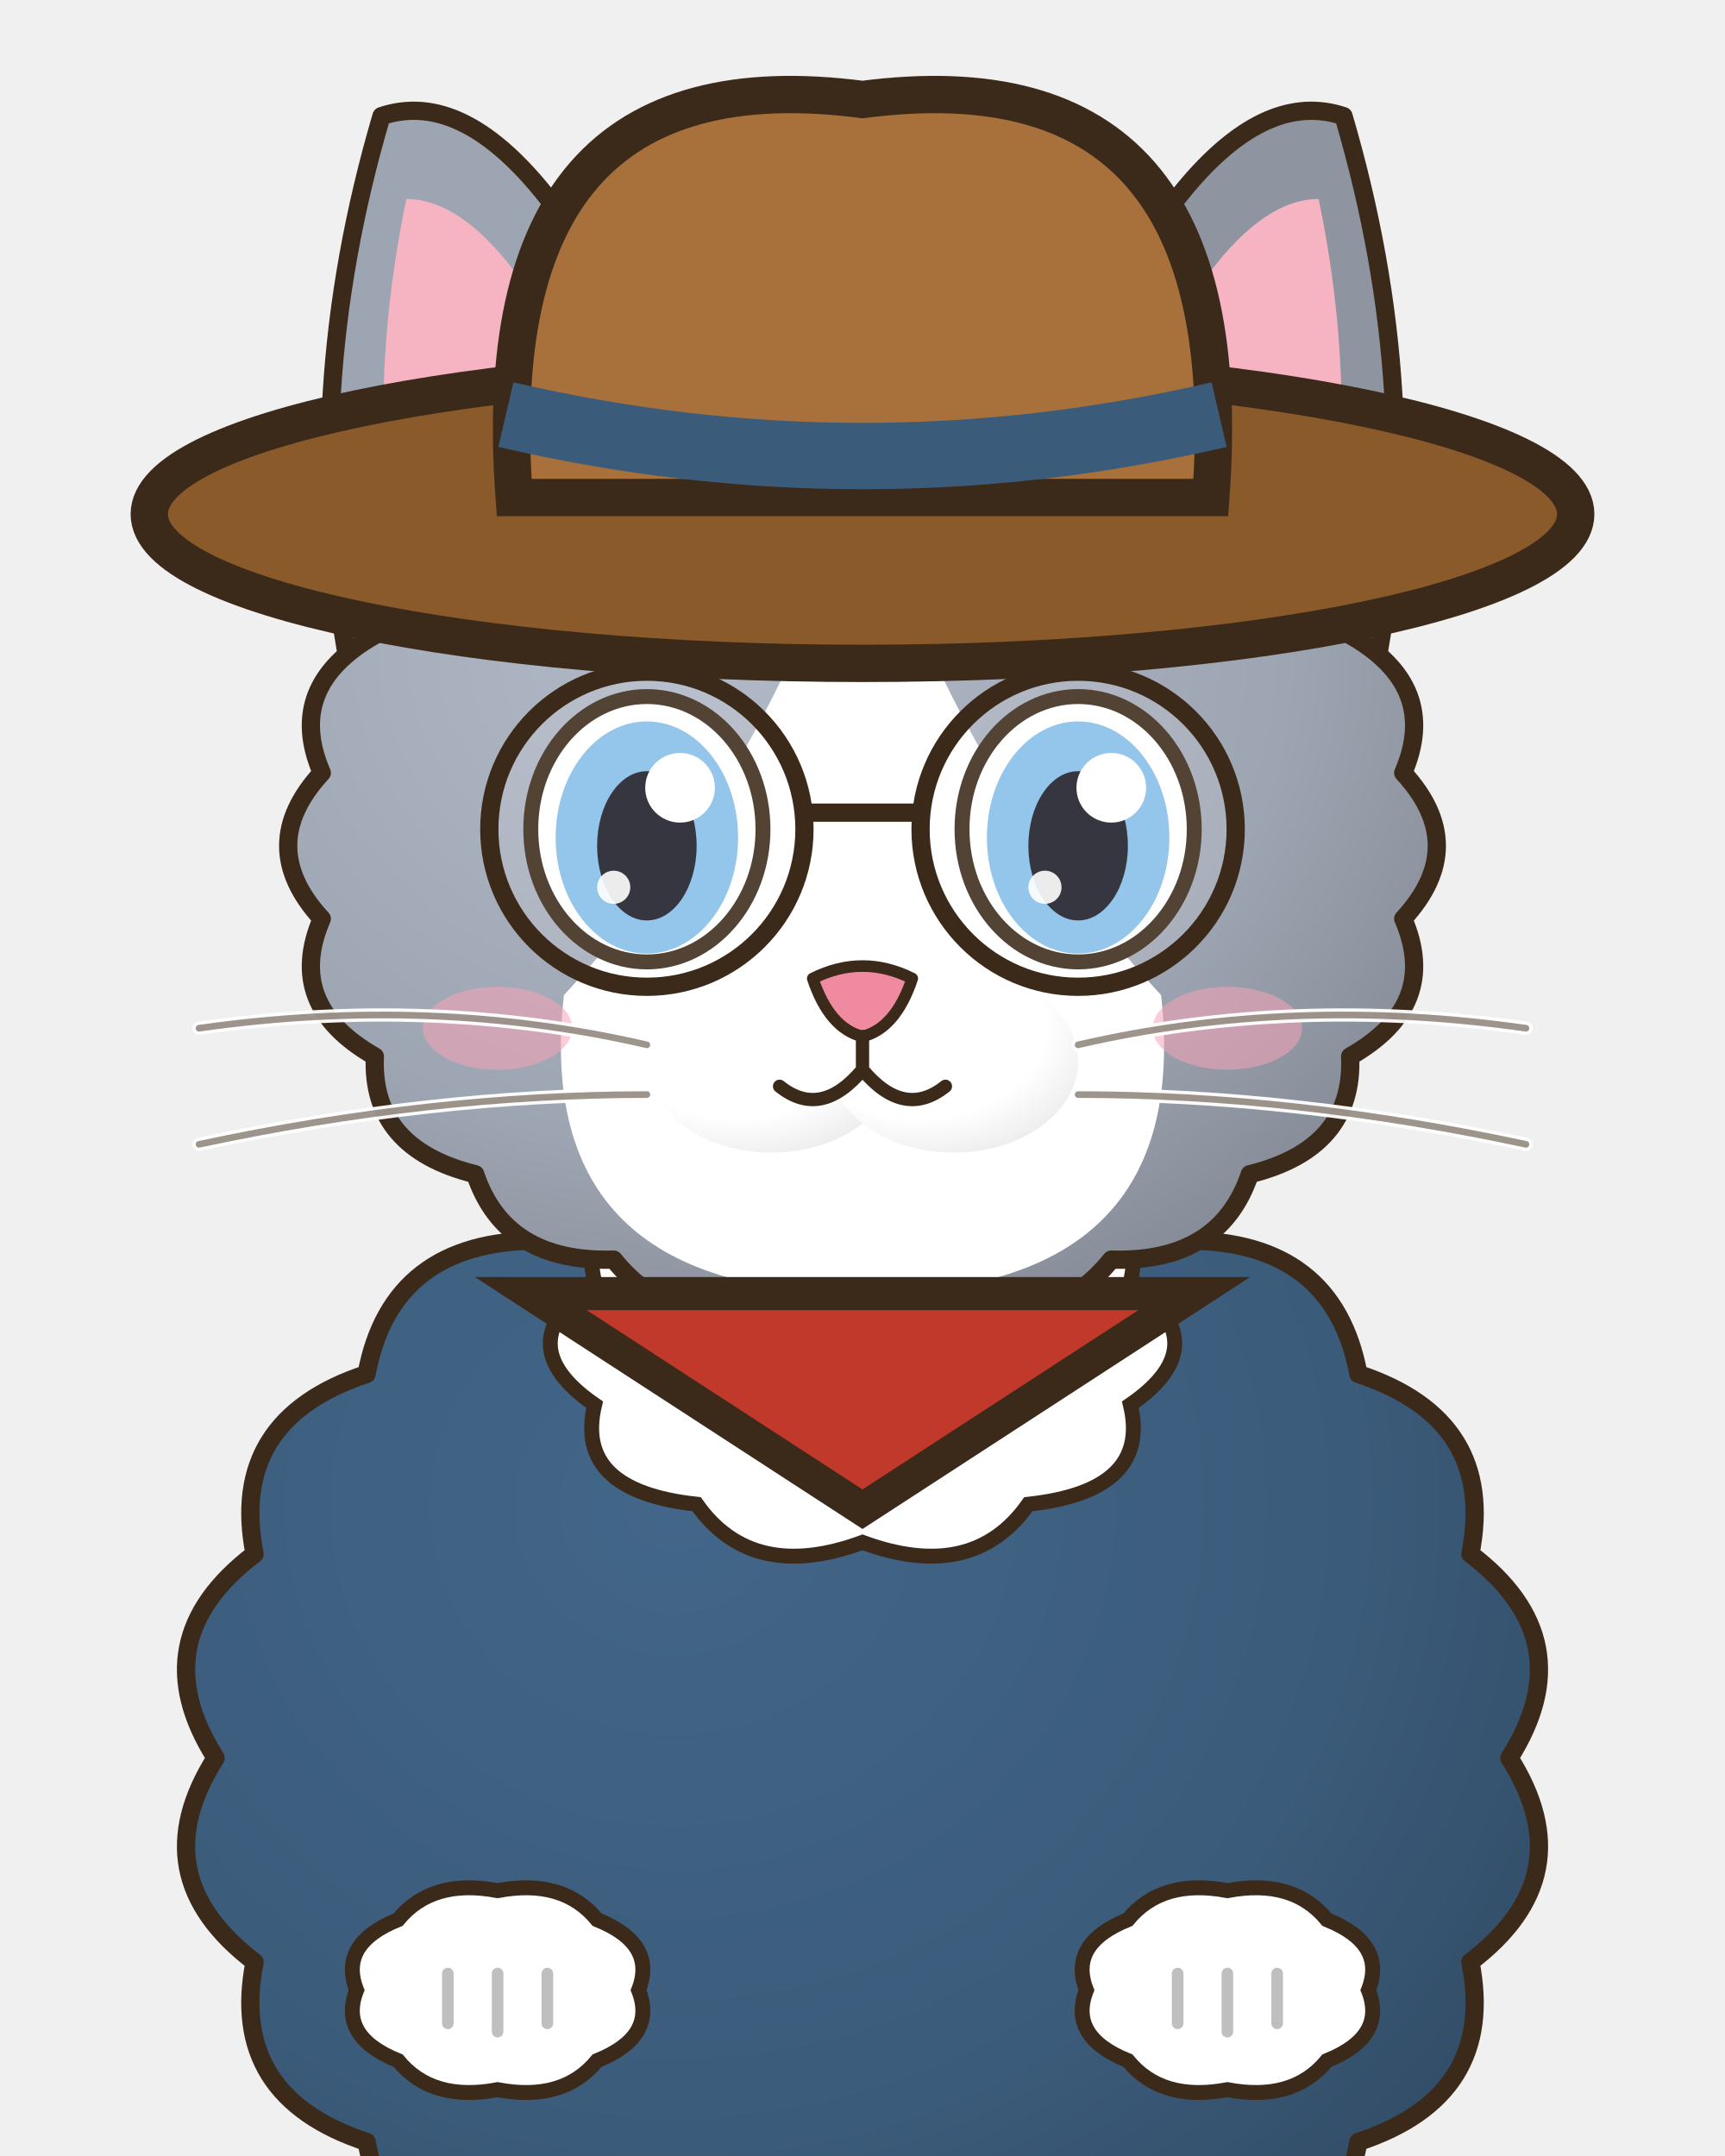
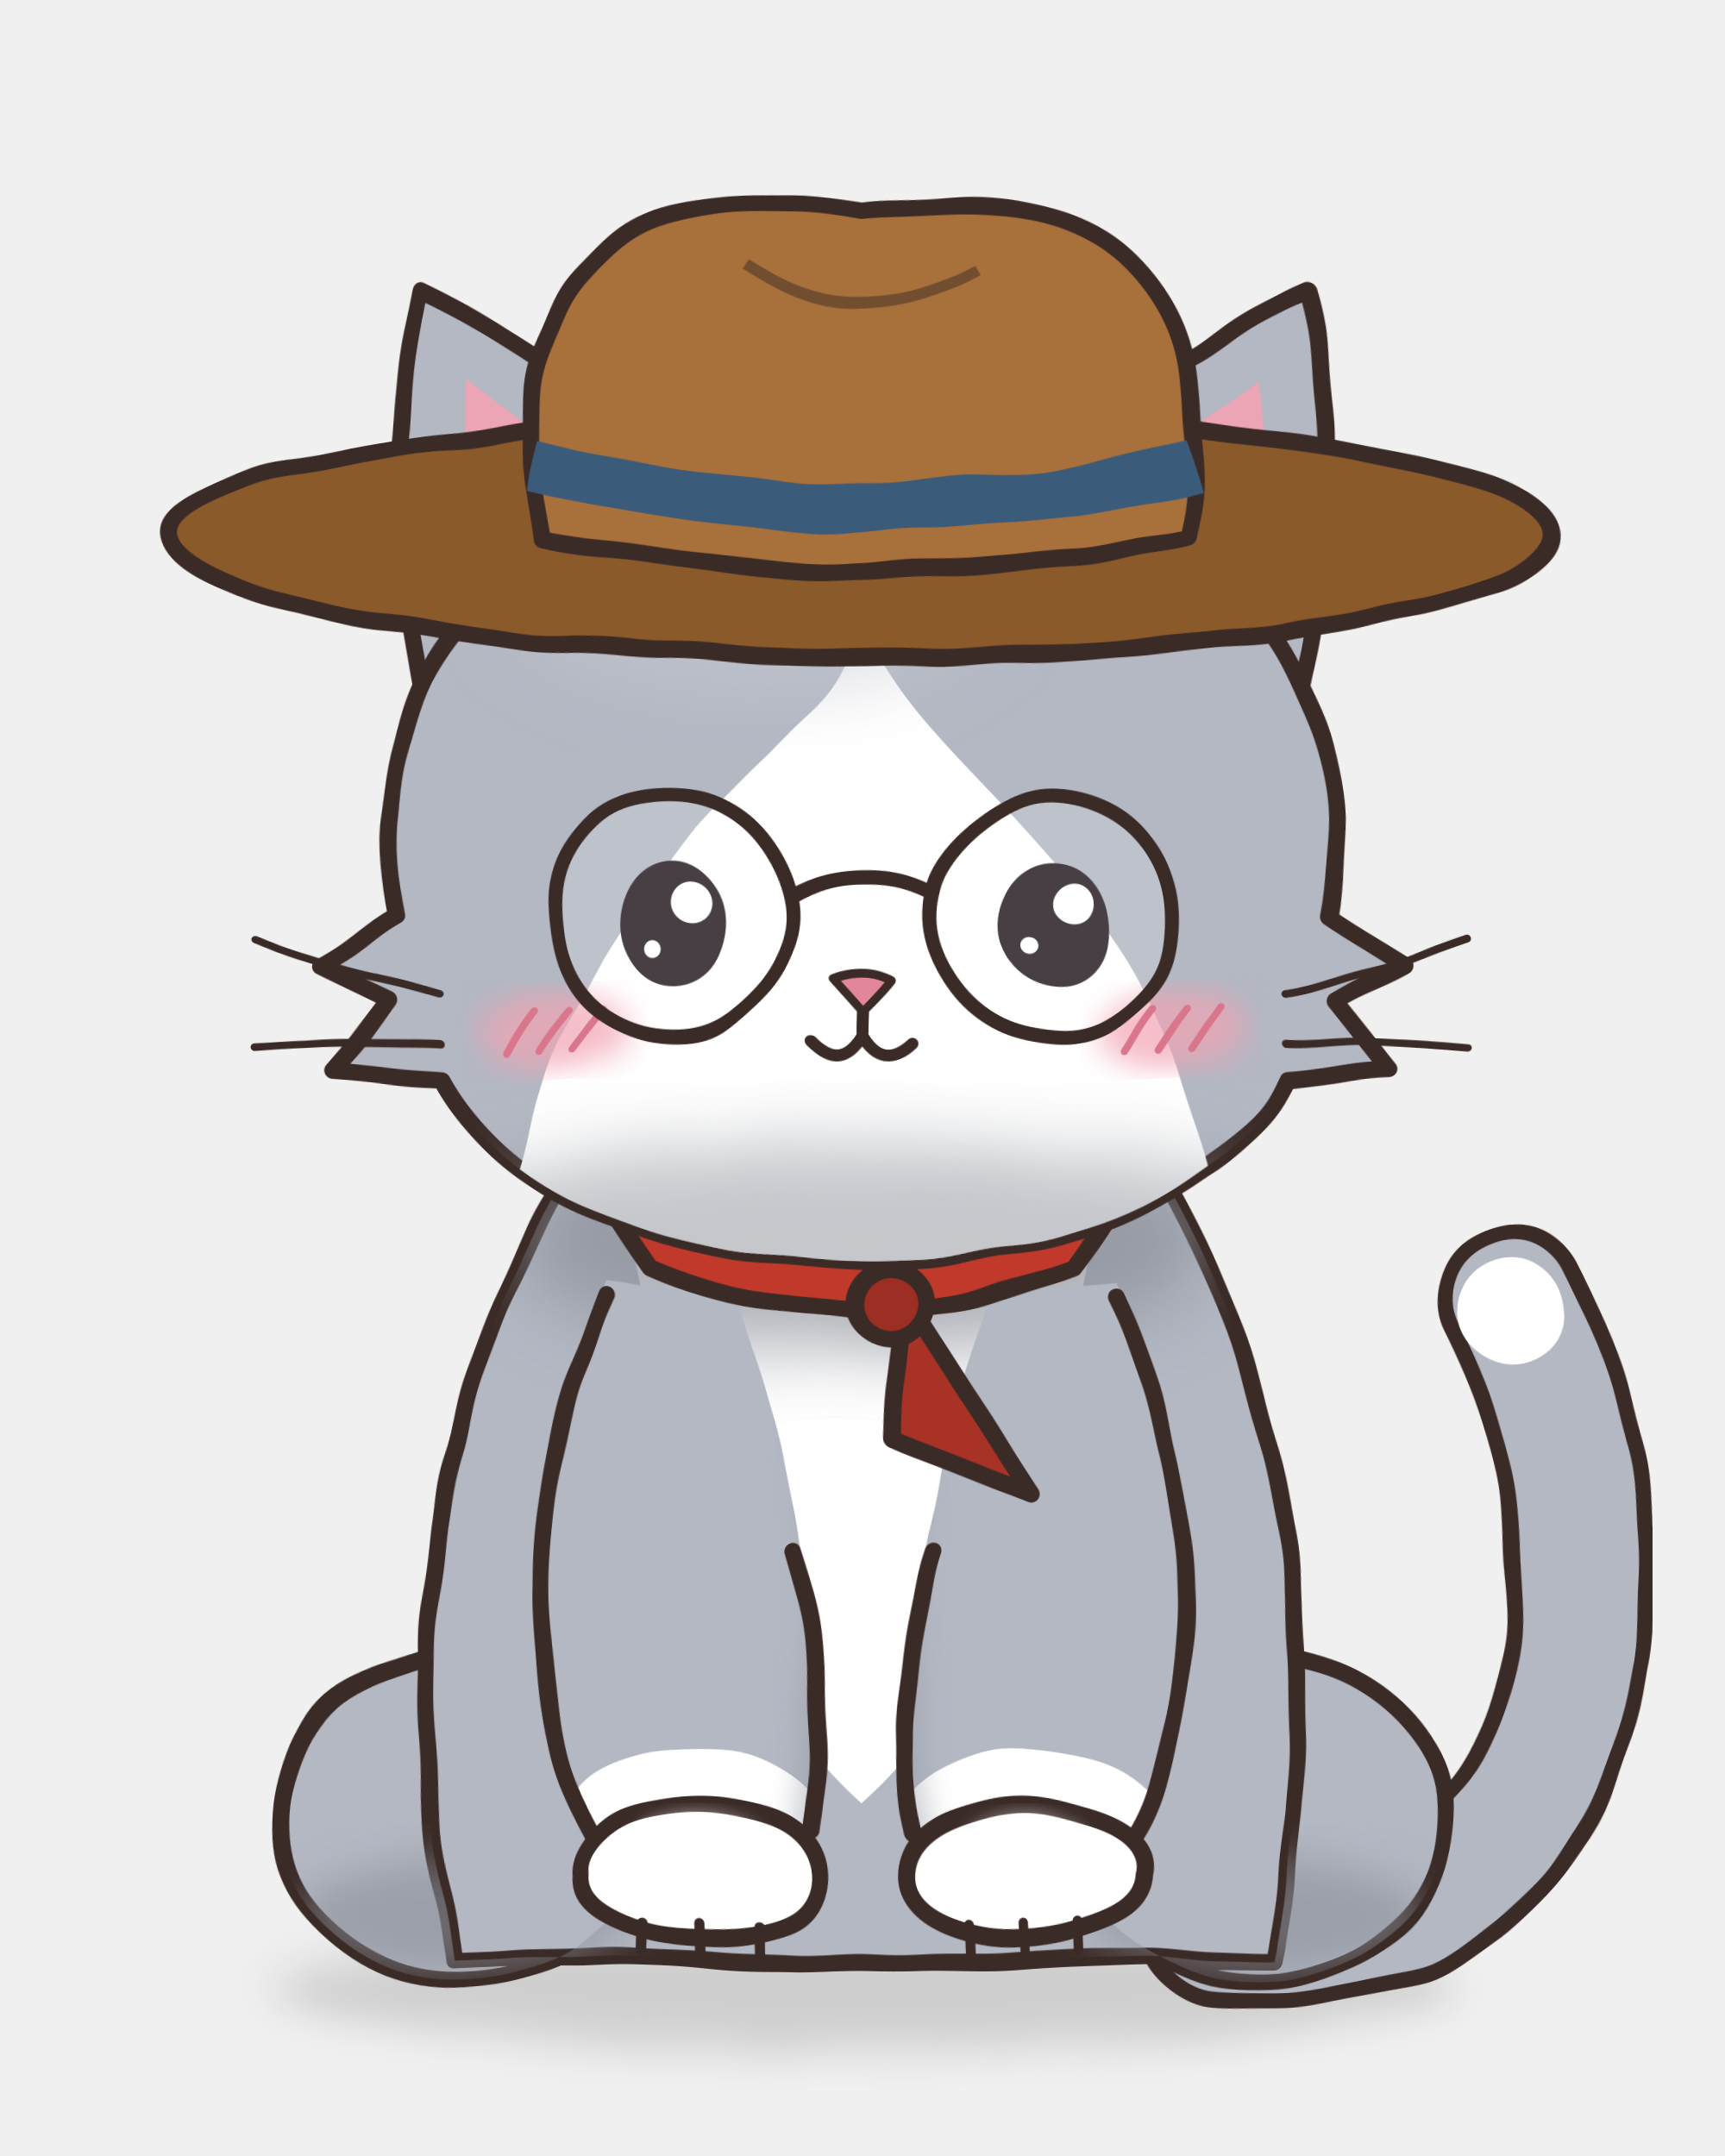
<svg xmlns="http://www.w3.org/2000/svg" viewBox="-104 -252 208 260">
  <defs>
-     <radialGradient id="ovaquerogrey09441" cx=".36" cy=".30" r=".85">
-       <stop offset="0" stop-color="#426689" />
-       <stop offset=".6" stop-color="#3b5b7a" />
-       <stop offset="1" stop-color="#2e475f" />
-     </radialGradient>
-     <radialGradient id="fvaquerogrey09441" cx=".36" cy=".30" r=".85">
-       <stop offset="0" stop-color="#b1b9c7" />
-       <stop offset=".6" stop-color="#9ea5b2" />
-       <stop offset="1" stop-color="#7b818b" />
-     </radialGradient>
-     <radialGradient id="wvaquerogrey09441" cx=".36" cy=".30" r=".85">
-       <stop offset="0" stop-color="#ffffff" />
-       <stop offset=".6" stop-color="#ffffff" />
-       <stop offset="1" stop-color="#e6e6e6" />
-     </radialGradient>
-     <clipPath id="hvaquerogrey09441">
-       <path d="M65.2 -141.2 Q69.7 -130.8 58.8 -124.6 Q59.3 -113.5 46.7 -110.4 Q43.1 -99.7 30.0 -100.1 Q22.6 -90.9 10.3 -94.7 Q0.0 -87.8 -10.3 -94.7 Q-22.6 -90.9 -30.0 -100.1 Q-43.1 -99.7 -46.7 -110.4 Q-59.3 -113.5 -58.8 -124.6 Q-69.7 -130.8 -65.2 -141.2 Q-73.3 -150.0 -65.2 -158.8 Q-69.7 -169.2 -58.8 -175.4 Q-59.3 -186.5 -46.7 -189.6 Q-43.1 -200.3 -30.0 -199.9 Q-22.6 -209.1 -10.3 -205.3 Q-0.0 -212.2 10.3 -205.3 Q22.6 -209.1 30.0 -199.9 Q43.1 -200.3 46.7 -189.6 Q59.3 -186.5 58.8 -175.4 Q69.7 -169.2 65.2 -158.8 Q73.3 -150.0 65.2 -141.2Z" />
-     </clipPath>
+     <filter id="ink" x="-5%" y="-5%" width="110%" height="110%">
+       <feTurbulence type="fractalNoise" baseFrequency=".05" numOctaves="2" seed="3" result="n" />
+       <feDisplacementMap in="SourceGraphic" in2="n" scale="2.2" />
+     </filter>
+     <filter id="pencil">
+       <feTurbulence type="fractalNoise" baseFrequency="1.1 .35" numOctaves="2" seed="5" />
+       <feColorMatrix values="0 0 0 0 .25  0 0 0 0 .2  0 0 0 0 .18  0 0 0 .22 -.02" />
+       <feComposite in2="SourceGraphic" operator="in" />
+     </filter>
+     <filter id="blur1">
+       <feGaussianBlur stdDeviation="1" />
+     </filter>
+     <filter id="blur2">
+       <feGaussianBlur stdDeviation="2" />
+     </filter>
+     <filter id="blur3" x="-30%" y="-30%" width="160%" height="160%">
+       <feGaussianBlur stdDeviation="3" />
+     </filter>
+     <filter id="blur4" x="-30%" y="-30%" width="160%" height="160%">
+       <feGaussianBlur stdDeviation="5" />
+     </filter>
  </defs>
-   <ellipse cx="6" cy="34" rx="78" ry="15" fill="#000" opacity=".15" />
-   <path d="M78.0 -40.0 Q87.0 -25.8 73.3 -15.4 Q76.5 0.8 59.8 6.3 Q56.8 22.4 39.0 22.4 Q30.2 36.6 13.5 30.9 Q0.0 41.5 -13.5 30.9 Q-30.2 36.6 -39.0 22.4 Q-56.8 22.4 -59.8 6.3 Q-76.5 0.8 -73.3 -15.4 Q-87.0 -25.8 -78.0 -40.0 Q-87.0 -54.2 -73.3 -64.6 Q-76.5 -80.8 -59.8 -86.3 Q-56.8 -102.4 -39.0 -102.4 Q-30.2 -116.6 -13.5 -110.9 Q-0.0 -121.5 13.5 -110.9 Q30.2 -116.6 39.0 -102.4 Q56.8 -102.4 59.8 -86.3 Q76.5 -80.8 73.3 -64.6 Q87.0 -54.2 78.0 -40.0Z" fill="url(#ovaquerogrey09441)" stroke="#3b2a1a" stroke-width="2.2" stroke-linejoin="round" />
-   <path d="M32.3 -82.6 Q34.8 -72.2 20.0 -70.6 Q13.3 -61.1 0.0 -66.0 Q-13.3 -61.1 -20.0 -70.6 Q-34.8 -72.2 -32.3 -82.6 Q-43.0 -90.0 -32.3 -97.4 Q-34.8 -107.8 -20.0 -109.4 Q-13.3 -118.9 -0.0 -114.0 Q13.3 -118.9 20.0 -109.4 Q34.8 -107.8 32.3 -97.4 Q43.0 -90.0 32.3 -82.6Z" fill="#ffffff" stroke="#3b2a1a" stroke-width="1.8" />
-   <path d="M-20 -194 Q-40 -244 -58 -238 Q-68 -204 -62 -172Z" fill="#9ea5b2" stroke="#3b2a1a" stroke-width="2.2" stroke-linejoin="round" />
-   <path d="M-28 -192 Q-42 -228 -55 -228 Q-60 -204 -56 -182Z" fill="#f6b3c2" />
-   <path d="M-36 -196 l-6 -12 M-42 -192 l-8 -10" stroke="#fff" stroke-width="2" stroke-linecap="round" opacity=".9" />
-   <path d="M20 -194 Q40 -244 58 -238 Q68 -204 62 -172Z" fill="#8e94a0" stroke="#3b2a1a" stroke-width="2.2" stroke-linejoin="round" />
-   <path d="M28 -192 Q42 -228 55 -228 Q60 -204 56 -182Z" fill="#f6b3c2" />
-   <path d="M36 -196 l6 -12 M42 -192 l8 -10" stroke="#fff" stroke-width="2" stroke-linecap="round" opacity=".9" />
-   <path d="M65.2 -141.2 Q69.7 -130.8 58.8 -124.6 Q59.3 -113.5 46.7 -110.4 Q43.1 -99.7 30.0 -100.1 Q22.6 -90.9 10.3 -94.7 Q0.0 -87.8 -10.3 -94.7 Q-22.6 -90.9 -30.0 -100.1 Q-43.1 -99.7 -46.7 -110.4 Q-59.3 -113.5 -58.8 -124.6 Q-69.7 -130.8 -65.2 -141.2 Q-73.3 -150.0 -65.2 -158.8 Q-69.7 -169.2 -58.8 -175.4 Q-59.3 -186.5 -46.7 -189.6 Q-43.1 -200.3 -30.0 -199.9 Q-22.6 -209.1 -10.3 -205.3 Q-0.0 -212.2 10.3 -205.3 Q22.6 -209.1 30.0 -199.9 Q43.1 -200.3 46.7 -189.6 Q59.3 -186.5 58.8 -175.4 Q69.7 -169.2 65.2 -158.8 Q73.3 -150.0 65.2 -141.2Z" fill="url(#fvaquerogrey09441)" stroke="#3b2a1a" stroke-width="2.2" stroke-linejoin="round" />
-   <g clip-path="url(#hvaquerogrey09441)">
-     <path d="M0 -196 Q-10 -160 -36 -132 Q-40 -96 0 -96 Q40 -96 36 -132 Q10 -160 0 -196Z" fill="#ffffff" />
+   <g transform="translate(0 -150) scale(.85) translate(-120 -94)">
+     <g transform="translate(0,0)">
+       <defs>
+         <clipPath id="havaquerogreyNone">
+           <path d="M54 104 C46 64 82 36 120 36 C158 36 194 64 186 104 L197 111 L187 116 L195 126 L180 127 C170 145 146 153 120 153 C94 153 70 145 60 127 L45 126 L53 116 L43 111 Z" />
+         </clipPath>
+         <clipPath id="bavaquerogreyNone">
+           <path d="M78 140 C58 172 54 216 62 252 L178 252 C186 216 182 172 162 140 Z" />
+           <ellipse cx="64" cy="232" rx="27" ry="23" />
+           <ellipse cx="176" cy="232" rx="27" ry="23" />
+         </clipPath>
+       </defs>
+       <g filter="url(#ink)">
+         <ellipse cx="120" cy="256" rx="84" ry="9" fill="#000" opacity=".14" filter="url(#blur3)" />
+         <path d="M170 248 C224 254 232 196 212 158" stroke="#3b2b27" stroke-width="21" fill="none" stroke-linecap="round" />
+         <path d="M170 248 C224 254 232 196 212 158" stroke="#b3b8c3" stroke-width="16.5" fill="none" stroke-linecap="round" />
+         <circle cx="212" cy="160" r="7.5" fill="#ffffff" />
+         <ellipse cx="64" cy="232" rx="27" ry="23" stroke="#3b2b27" stroke-width="2.4" stroke-linejoin="round" stroke-linecap="round" fill="#b3b8c3" />
+         <ellipse cx="176" cy="232" rx="27" ry="23" stroke="#3b2b27" stroke-width="2.4" stroke-linejoin="round" stroke-linecap="round" fill="#b3b8c3" />
+         <path d="M78 140 C58 172 54 216 62 252 L178 252 C186 216 182 172 162 140 Z" stroke="#3b2b27" stroke-width="2.4" stroke-linejoin="round" stroke-linecap="round" fill="#b3b8c3" />
+         <g clip-path="url(#bavaquerogreyNone)">
+           <path d="M86 140 C92 180 98 210 120 230 C142 210 148 180 154 140 Z" fill="#ffffff" />
+           <ellipse cx="120" cy="150" rx="50" ry="16" fill="#8b8f98" opacity=".7" filter="url(#blur4)" />
+           <ellipse cx="64" cy="246" rx="24" ry="8" fill="#8b8f98" opacity=".6" filter="url(#blur3)" />
+           <ellipse cx="176" cy="246" rx="24" ry="8" fill="#8b8f98" opacity=".6" filter="url(#blur3)" />
+         </g>
+         <path d="M84 156 C70 188 72 222 84 238 L112 236 C115 214 112 186 102 158 Z" fill="#b3b8c3" />
+         <clipPath id="aavaquerogreyNone1">
+           <path d="M84 156 C70 188 72 222 84 238 L112 236 C115 214 112 186 102 158 Z" />
+         </clipPath>
+         <g clip-path="url(#aavaquerogreyNone1)">
+           <ellipse cx="96" cy="236" rx="20" ry="14" fill="#ffffff" />
+           <path d="M108 160 C114 190 114 214 110 236 L120 236 L120 160Z" fill="#8b8f98" opacity=".45" filter="url(#blur2)" />
+         </g>
+         <path d="M84 158 C70 188 72 222 84 238" fill="none" stroke="#3b2b27" stroke-width="2.4" stroke-linejoin="round" stroke-linecap="round" />
+         <path d="M113 234 C115 220 114 206 110 194" fill="none" stroke="#3b2b27" stroke-width="2.4" stroke-linejoin="round" stroke-linecap="round" />
+         <path d="M80 240 C78 228 114 226 114 240 C114 252 80 252 80 240Z" stroke="#3b2b27" stroke-width="2.4" stroke-linejoin="round" stroke-linecap="round" fill="#ffffff" />
+         <path d="M89 247 v4" stroke="#3b2b27" stroke-width="1.4" fill="none" stroke-linecap="round" />
+         <path d="M97 247 v4" stroke="#3b2b27" stroke-width="1.4" fill="none" stroke-linecap="round" />
+         <path d="M105 247 v4" stroke="#3b2b27" stroke-width="1.4" fill="none" stroke-linecap="round" />
+         <ellipse cx="97" cy="235" rx="9" ry="4" fill="#fff" opacity=".35" filter="url(#blur1)" />
+         <path d="M156 156 C170 188 168 222 156 238 L128 236 C125 214 128 186 138 158 Z" fill="#b3b8c3" />
+         <clipPath id="aavaquerogreyNone-1">
+           <path d="M156 156 C170 188 168 222 156 238 L128 236 C125 214 128 186 138 158 Z" />
+         </clipPath>
+         <g clip-path="url(#aavaquerogreyNone-1)">
+           <ellipse cx="144" cy="236" rx="20" ry="14" fill="#ffffff" />
+           <path d="M132 160 C126 190 126 214 130 236 L120 236 L120 160Z" fill="#8b8f98" opacity=".45" filter="url(#blur2)" />
+         </g>
+         <path d="M156 158 C170 188 168 222 156 238" fill="none" stroke="#3b2b27" stroke-width="2.4" stroke-linejoin="round" stroke-linecap="round" />
+         <path d="M127 234 C125 220 126 206 130 194" fill="none" stroke="#3b2b27" stroke-width="2.4" stroke-linejoin="round" stroke-linecap="round" />
+         <path d="M160 240 C162 228 126 226 126 240 C126 252 160 252 160 240Z" stroke="#3b2b27" stroke-width="2.4" stroke-linejoin="round" stroke-linecap="round" fill="#ffffff" />
+         <path d="M151 247 v4" stroke="#3b2b27" stroke-width="1.4" fill="none" stroke-linecap="round" />
+         <path d="M143 247 v4" stroke="#3b2b27" stroke-width="1.4" fill="none" stroke-linecap="round" />
+         <path d="M135 247 v4" stroke="#3b2b27" stroke-width="1.4" fill="none" stroke-linecap="round" />
+         <ellipse cx="143" cy="235" rx="9" ry="4" fill="#fff" opacity=".35" filter="url(#blur1)" />
+         <path d="M84 145 Q120 160 156 145 L150 154 Q120 166 90 154 Z" stroke="#3b2b27" stroke-width="2.4" stroke-linejoin="round" stroke-linecap="round" fill="#c0392b" />
+         <path d="M126 158 L144 186 L124 178 Z" stroke="#3b2b27" stroke-width="2.4" stroke-linejoin="round" stroke-linecap="round" fill="#a83225" />
+         <circle cx="124" cy="159" r="5" stroke="#3b2b27" stroke-width="2.4" stroke-linejoin="round" stroke-linecap="round" fill="#9d2e23" />
+         <path d="M60 82 C54 58 52 34 57 15 C76 25 92 37 103 49 Z" stroke="#3b2b27" stroke-width="2.4" stroke-linejoin="round" stroke-linecap="round" fill="#b3b8c3" />
+         <path d="M67 72 C63 54 62 40 64 28 C75 36 84 44 92 52 Z" fill="#f2a3b3" opacity=".9" />
+         <path d="M 180 82 C 186 58 188 34 183 15 C 164 25 148 37 137 49 Z" stroke="#3b2b27" stroke-width="2.4" stroke-linejoin="round" stroke-linecap="round" fill="#b3b8c3" />
+         <path d="M 173 72 C 177 54 178 40 176 28 C 165 36 156 44 148 52 Z" fill="#f2a3b3" opacity=".9" />
+         <path d="M74 56 q-3 -10 -1 -16 M79 58 q-2 -9 1 -14 M69 58 q-4 -8 -4 -12" stroke="#fff" stroke-width="1.6" fill="none" stroke-linecap="round" />
+         <path d="M166 56 q3 -10 1 -16 M161 58 q2 -9 -1 -14 M171 58 q4 -8 4 -12" stroke="#fff" stroke-width="1.6" fill="none" stroke-linecap="round" />
+         <path d="M54 104 C46 64 82 36 120 36 C158 36 194 64 186 104 L197 111 L187 116 L195 126 L180 127 C170 145 146 153 120 153 C94 153 70 145 60 127 L45 126 L53 116 L43 111 Z" stroke="#3b2b27" stroke-width="2.4" stroke-linejoin="round" stroke-linecap="round" fill="#b3b8c3" />
+         <g clip-path="url(#havaquerogreyNone)">
+           <path d="M120 62 C128 86 168 98 172 160 L68 160 C72 98 112 86 120 62 Z" fill="#ffffff" />
+           <ellipse cx="104" cy="58" rx="34" ry="14" fill="#c6c9d2" opacity=".55" filter="url(#blur4)" />
+           <ellipse cx="120" cy="150" rx="70" ry="14" fill="#8b8f98" opacity=".5" filter="url(#blur4)" />
+         </g>
+         <path d="M110 40 l4 -8 l2 7 l5 -7 l1 8" stroke="#3b2b27" stroke-width="1.4" fill="none" stroke-linecap="round" />
+         <ellipse cx="93" cy="105" rx="7.6" ry="8.74" fill="#2a2026" />
+         <circle cx="95.66" cy="101.96" r="2.888" fill="#fff" />
+         <circle cx="89.96" cy="108.42" r="1.216" fill="#fff" />
+         <ellipse cx="76" cy="120" rx="11" ry="6" fill="#f2a3b3" opacity="0.7" filter="url(#blur2)" />
+         <path d="M69 123 l4 -6" stroke="#d9768c" stroke-width="1.1" stroke-linecap="round" />
+         <path d="M74 123 l4 -6" stroke="#d9768c" stroke-width="1.1" stroke-linecap="round" />
+         <path d="M79 123 l4 -6" stroke="#d9768c" stroke-width="1.1" stroke-linecap="round" />
+         <path d="M60 115 q-14 -3.2 -26 -7.6" stroke="#3b2b27" stroke-width="1.1" fill="none" stroke-linecap="round" />
+         <path d="M60 122 q-14 -0.4 -26 0.8" stroke="#3b2b27" stroke-width="1.1" fill="none" stroke-linecap="round" />
+         <ellipse cx="147" cy="105" rx="7.6" ry="8.74" fill="#2a2026" />
+         <circle cx="149.66" cy="101.96" r="2.888" fill="#fff" />
+         <circle cx="143.96" cy="108.42" r="1.216" fill="#fff" />
+         <ellipse cx="164" cy="120" rx="11" ry="6" fill="#f2a3b3" opacity="0.7" filter="url(#blur2)" />
+         <path d="M157 123 l4 -6" stroke="#d9768c" stroke-width="1.1" stroke-linecap="round" />
+         <path d="M162 123 l4 -6" stroke="#d9768c" stroke-width="1.1" stroke-linecap="round" />
+         <path d="M167 123 l4 -6" stroke="#d9768c" stroke-width="1.1" stroke-linecap="round" />
+         <path d="M180 115 q14 -3.2 26 -7.6" stroke="#3b2b27" stroke-width="1.1" fill="none" stroke-linecap="round" />
+         <path d="M180 122 q14 -0.4 26 0.8" stroke="#3b2b27" stroke-width="1.1" fill="none" stroke-linecap="round" />
+         <path d="M116 113 Q120 111 124 113 L120 117.5 Z" fill="#e2879a" stroke="#3b2b27" stroke-width="1.2" stroke-linejoin="round" />
+         <path d="M120 117.5 v3 M113 122 Q117 126 120 121 Q123 126 127 122" stroke="#3b2b27" fill="none" stroke-linecap="round" stroke-linejoin="round" stroke-width="1.7" />
+         <ellipse cx="120" cy="50" rx="98" ry="17" stroke="#3b2b27" stroke-width="2.4" stroke-linejoin="round" stroke-linecap="round" fill="#8b5a2b" />
+         <path d="M74 50 Q66 -4 120 4 Q174 -4 166 50 Q120 60 74 50Z" stroke="#3b2b27" stroke-width="2.4" stroke-linejoin="round" stroke-linecap="round" fill="#a8703a" />
+         <path d="M73 40 Q120 52 167 40" stroke="#3b5b7a" stroke-width="7" fill="none" />
+         <path d="M104 12 Q120 22 136 12" stroke="#3b2b27" stroke-width="1.6" fill="none" opacity=".5" />
+         <circle cx="93" cy="104" r="17" fill="#fff" fill-opacity=".14" stroke="#3b2b27" stroke-width="2" />
+         <circle cx="147" cy="104" r="17" fill="#fff" fill-opacity=".14" stroke="#3b2b27" stroke-width="2" />
+         <path d="M110 101 Q120 96 130 101" stroke="#3b2b27" stroke-width="2" fill="none" />
+       </g>
+     </g>
  </g>
-   <ellipse cx="-24" cy="-182" rx="24" ry="10" fill="#fff" opacity=".2" />
-   <ellipse cx="-11" cy="-124" rx="15" ry="11" fill="url(#wvaquerogrey09441)" />
-   <ellipse cx="11" cy="-124" rx="15" ry="11" fill="url(#wvaquerogrey09441)" />
-   <ellipse cx="-26" cy="-152" rx="14" ry="16" fill="#fff" stroke="#3b2a1a" stroke-width="1.8" />
-   <ellipse cx="-26" cy="-151" rx="11" ry="14" fill="#86bde8" />
-   <ellipse cx="-26" cy="-150" rx="6" ry="9" fill="#1b1b26" />
-   <circle cx="-22" cy="-157" r="4.2" fill="#fff" />
-   <circle cx="-30" cy="-145" r="2" fill="#fff" opacity=".9" />
-   <ellipse cx="-44" cy="-128" rx="9" ry="5" fill="#f6a3b6" opacity=".55" />
-   <path d="M-26 -126 Q-52 -132 -80 -128 M-26 -120 Q-52 -120 -80 -114" fill="none" stroke="#fff" stroke-width="1.6" stroke-linecap="round" opacity=".95" />
-   <path d="M-26 -126 Q-52 -132 -80 -128 M-26 -120 Q-52 -120 -80 -114" fill="none" stroke="#3b2a1a" stroke-width=".8" stroke-linecap="round" opacity=".5" />
-   <ellipse cx="26" cy="-152" rx="14" ry="16" fill="#fff" stroke="#3b2a1a" stroke-width="1.8" />
-   <ellipse cx="26" cy="-151" rx="11" ry="14" fill="#86bde8" />
-   <ellipse cx="26" cy="-150" rx="6" ry="9" fill="#1b1b26" />
-   <circle cx="30" cy="-157" r="4.2" fill="#fff" />
-   <circle cx="22" cy="-145" r="2" fill="#fff" opacity=".9" />
-   <ellipse cx="44" cy="-128" rx="9" ry="5" fill="#f6a3b6" opacity=".55" />
-   <path d="M26 -126 Q52 -132 80 -128 M26 -120 Q52 -120 80 -114" fill="none" stroke="#fff" stroke-width="1.6" stroke-linecap="round" opacity=".95" />
-   <path d="M26 -126 Q52 -132 80 -128 M26 -120 Q52 -120 80 -114" fill="none" stroke="#3b2a1a" stroke-width=".8" stroke-linecap="round" opacity=".5" />
-   <path d="M-6 -134 Q0 -137 6 -134 Q4 -128 0 -127 Q-4 -128 -6 -134Z" fill="#ef8aa0" stroke="#3b2a1a" stroke-width="1.4" stroke-linejoin="round" />
-   <path d="M0 -127 V-123 M0 -123 Q-5 -117 -10 -121 M0 -123 Q5 -117 10 -121" fill="none" stroke="#3b2a1a" stroke-width="1.6" stroke-linecap="round" />
-   <circle cx="-26" cy="-152" r="19" fill="#fff" fill-opacity=".12" stroke="#3b2a1a" stroke-width="2.2" />
-   <circle cx="26" cy="-152" r="19" fill="#fff" fill-opacity=".12" stroke="#3b2a1a" stroke-width="2.2" />
-   <path d="M-7 -154 H7" stroke="#3b2a1a" stroke-width="2.2" />
-   <ellipse cx="0" cy="-190" rx="86" ry="18" fill="#8b5a2b" stroke="#3b2a1a" stroke-width="4.5" />
-   <path d="M-42 -192 Q-46 -246 0 -240 Q46 -246 42 -192Z" fill="#a8703a" stroke="#3b2a1a" stroke-width="4.5" />
-   <path d="M-43 -202 Q0 -192 43 -202" fill="none" stroke="#3b5b7a" stroke-width="8" />
-   <path d="M-40 -96 L0 -70 L40 -96 Z" fill="#c0392b" stroke="#3b2a1a" stroke-width="4" />
-   <path d="M-27.0 -12.0 Q-24.8 -6.4 -32.0 -3.5 Q-36.1 1.5 -44.0 0.0 Q-51.9 1.5 -56.0 -3.5 Q-63.2 -6.4 -61.0 -12.0 Q-63.2 -17.6 -56.0 -20.5 Q-51.9 -25.5 -44.0 -24.0 Q-36.1 -25.5 -32.0 -20.5 Q-24.8 -17.6 -27.0 -12.0Z" fill="#ffffff" stroke="#3b2a1a" stroke-width="1.8" />
-   <path d="M-50 -8 v-6 M-44 -7 v-7 M-38 -8 v-6" stroke="#bfbfbf" stroke-width="1.4" stroke-linecap="round" />
-   <path d="M61.0 -12.0 Q63.2 -6.4 56.0 -3.5 Q51.9 1.5 44.0 0.0 Q36.1 1.5 32.0 -3.5 Q24.8 -6.4 27.0 -12.0 Q24.8 -17.6 32.0 -20.5 Q36.1 -25.5 44.0 -24.0 Q51.9 -25.5 56.0 -20.5 Q63.2 -17.6 61.0 -12.0Z" fill="#ffffff" stroke="#3b2a1a" stroke-width="1.8" />
-   <path d="M38 -8 v-6 M44 -7 v-7 M50 -8 v-6" stroke="#bfbfbf" stroke-width="1.4" stroke-linecap="round" />
</svg>
